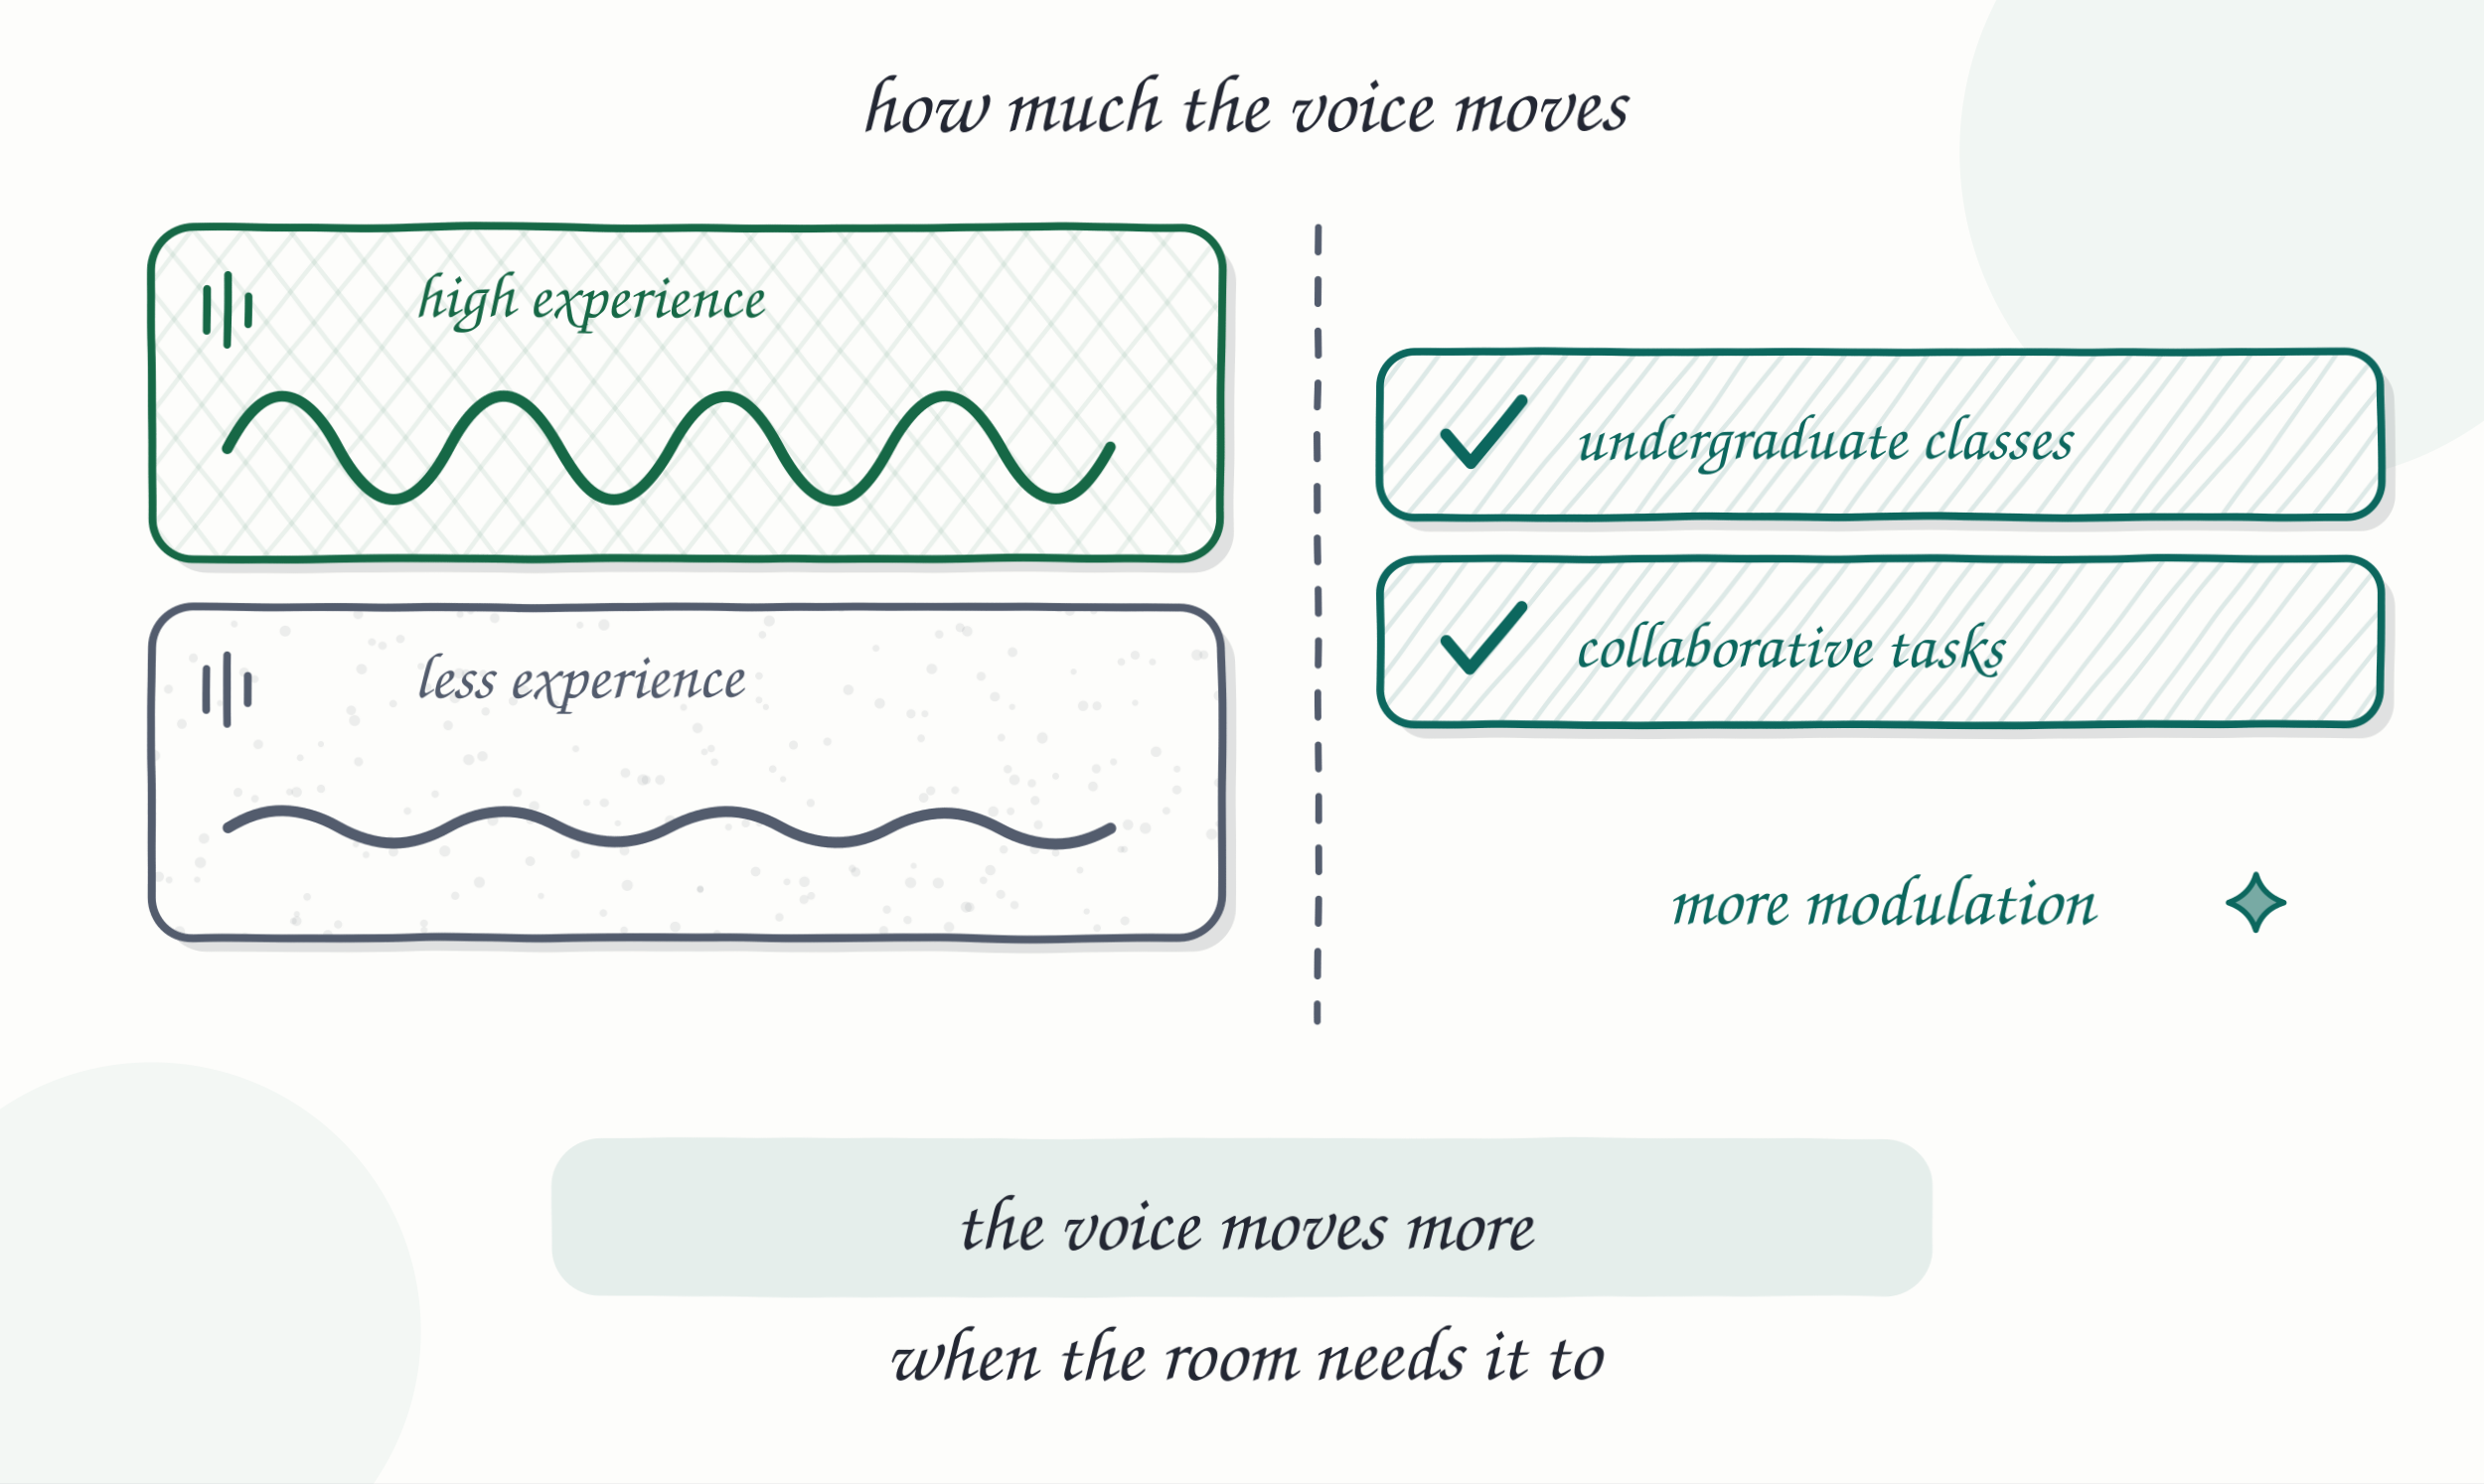
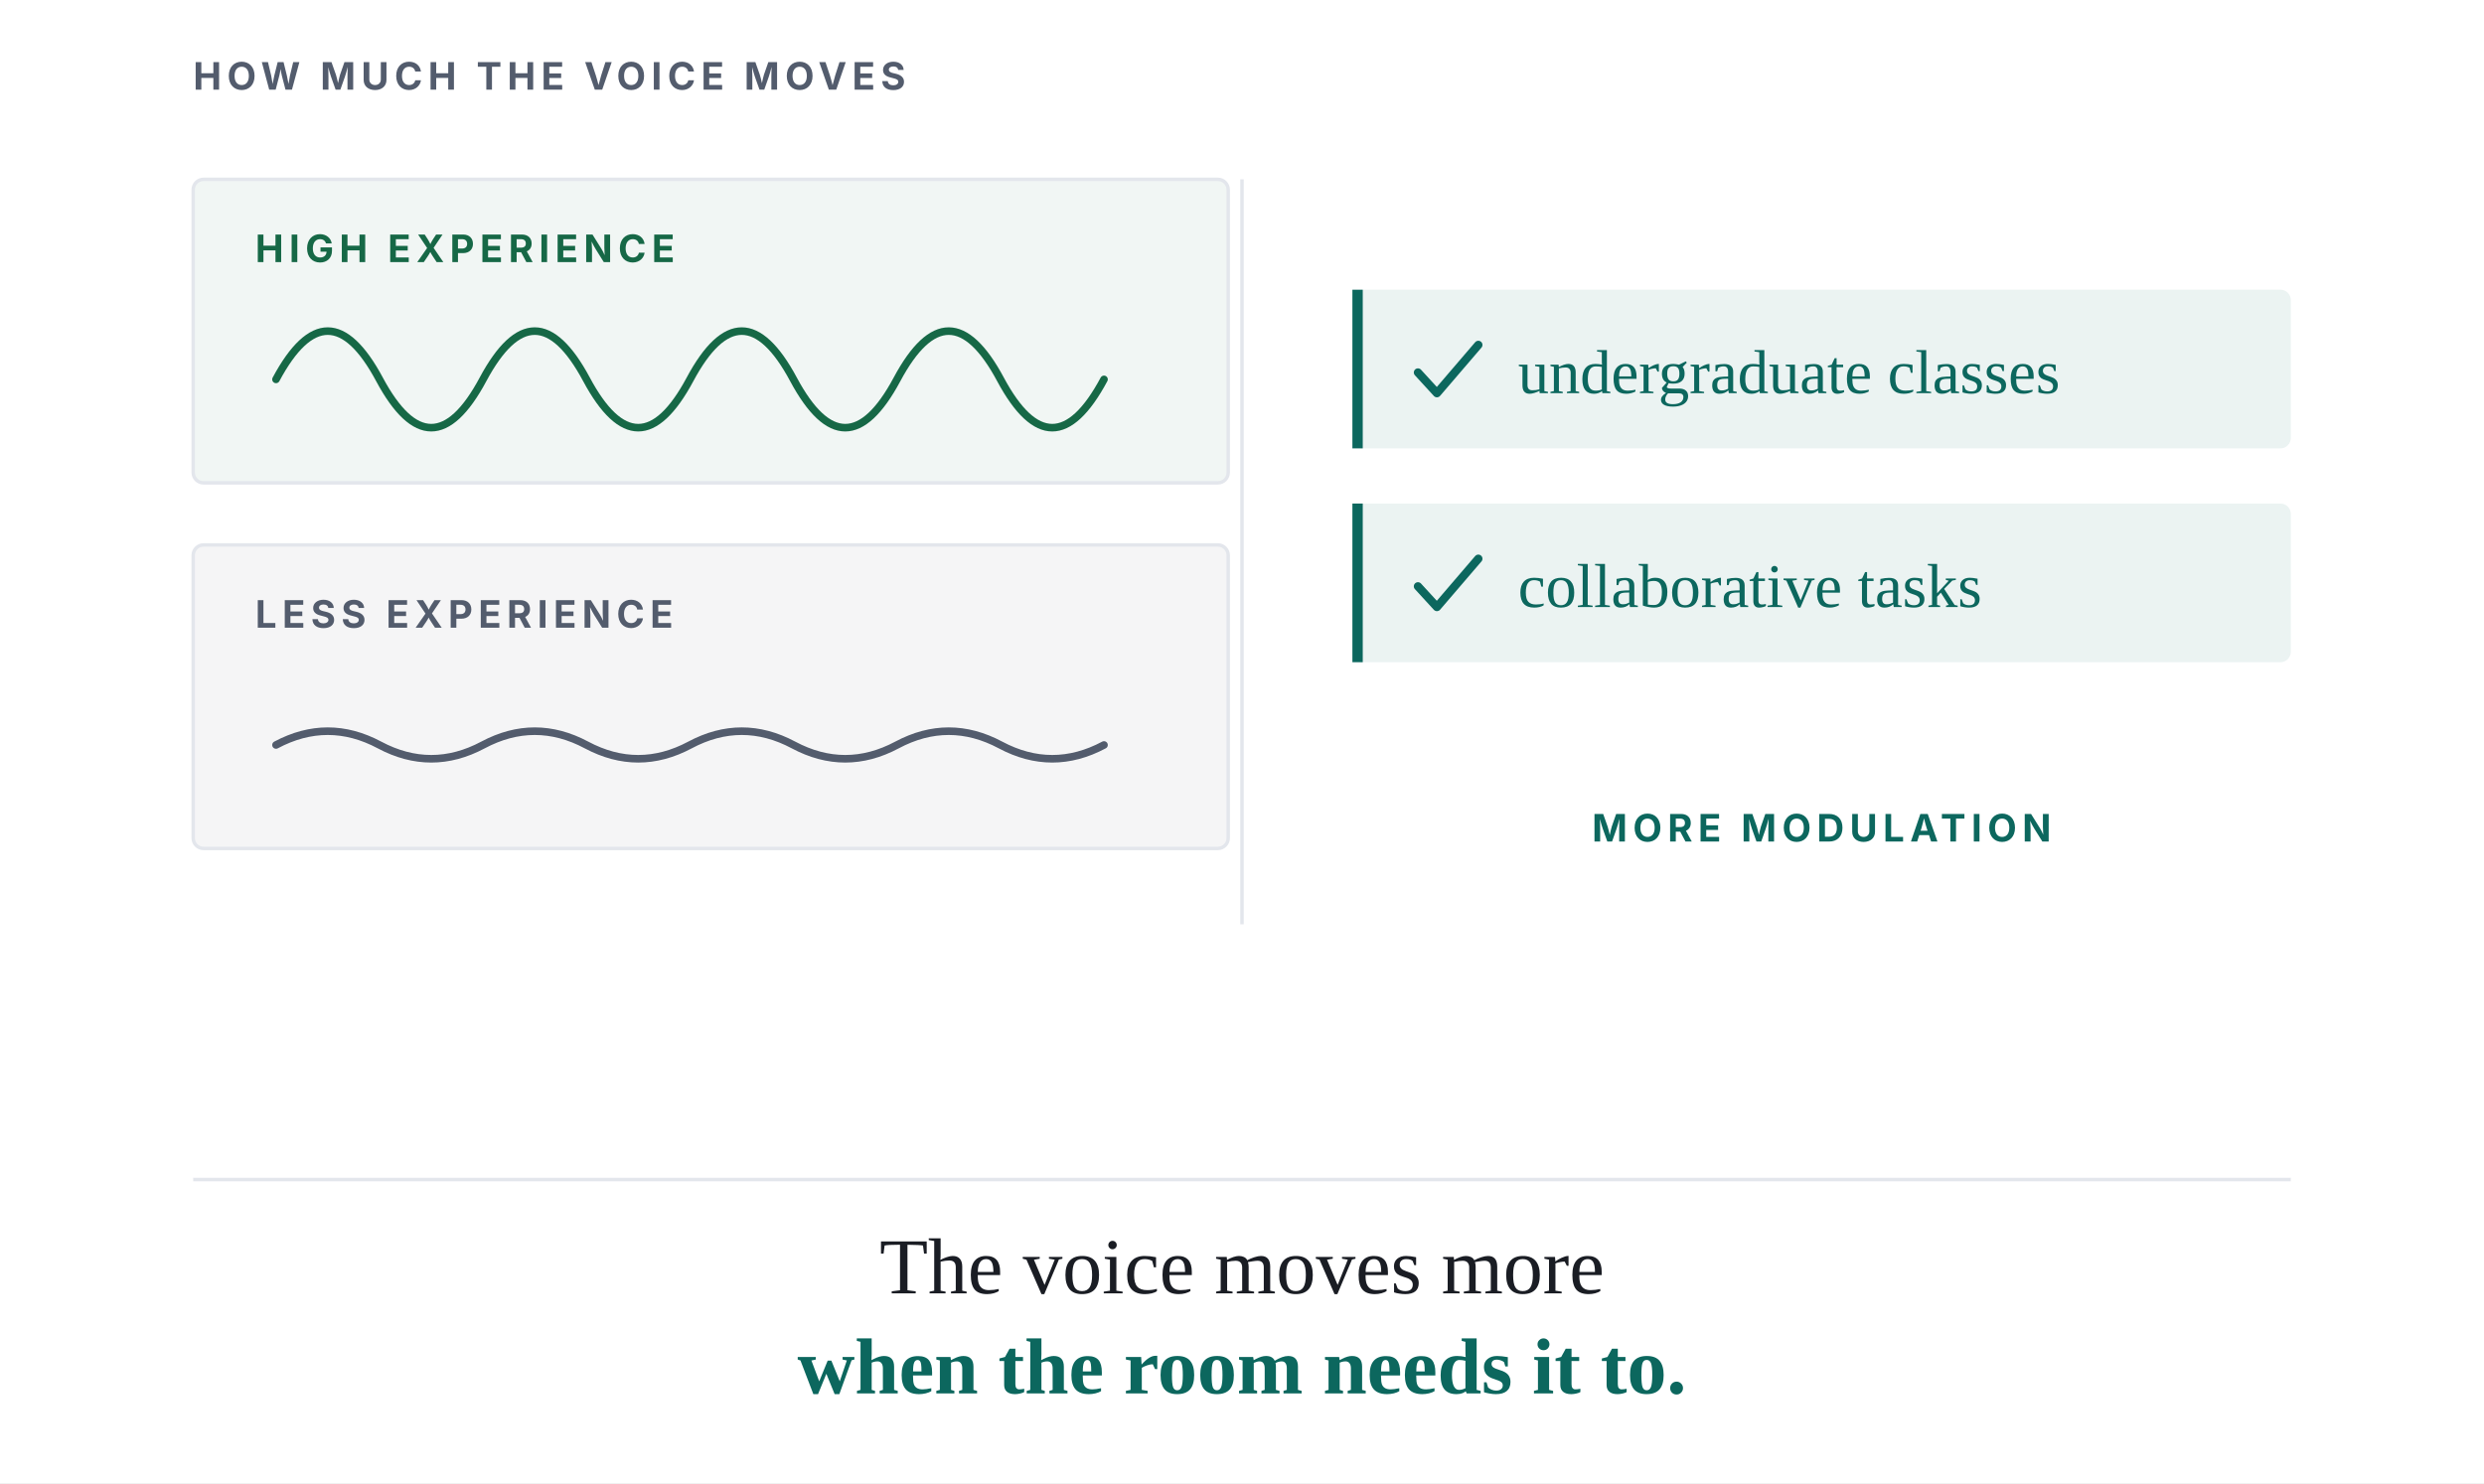
<svg xmlns="http://www.w3.org/2000/svg" class="wb" viewBox="0 0 720 430" role="img" aria-label="Loudness varied more in the speech of high-experience teachers, in undergraduate classes, and during collaborative tasks.">
-   <defs>
-     <filter id="rf136" x="-8%" y="-8%" width="116%" height="116%">
-       <feTurbulence type="fractalNoise" baseFrequency="0.018" numOctaves="3" seed="136" result="n" />
-       <feDisplacementMap in="SourceGraphic" in2="n" scale="1.4" xChannelSelector="R" yChannelSelector="G" />
-     </filter>
-     <marker id="ar136_232733" viewBox="0 0 12 12" refX="9" refY="6" markerWidth="6.5" markerHeight="6.5" orient="auto-start-reverse">
-       <path d="M1.5 1.5 L10 6 L1.5 10.5" fill="none" stroke="#232733" stroke-width="2" stroke-linecap="round" stroke-linejoin="round" />
-     </marker>
-     <marker id="ar136_6349ae" viewBox="0 0 12 12" refX="9" refY="6" markerWidth="6.5" markerHeight="6.5" orient="auto-start-reverse">
-       <path d="M1.5 1.5 L10 6 L1.5 10.5" fill="none" stroke="#6349ae" stroke-width="2" stroke-linecap="round" stroke-linejoin="round" />
-     </marker>
-     <marker id="ar136_225aa8" viewBox="0 0 12 12" refX="9" refY="6" markerWidth="6.5" markerHeight="6.5" orient="auto-start-reverse">
-       <path d="M1.5 1.5 L10 6 L1.5 10.5" fill="none" stroke="#225aa8" stroke-width="2" stroke-linecap="round" stroke-linejoin="round" />
-     </marker>
-     <marker id="ar136_0c675e" viewBox="0 0 12 12" refX="9" refY="6" markerWidth="6.5" markerHeight="6.5" orient="auto-start-reverse">
-       <path d="M1.5 1.5 L10 6 L1.5 10.5" fill="none" stroke="#0c675e" stroke-width="2" stroke-linecap="round" stroke-linejoin="round" />
-     </marker>
-     <marker id="ar136_166846" viewBox="0 0 12 12" refX="9" refY="6" markerWidth="6.5" markerHeight="6.5" orient="auto-start-reverse">
-       <path d="M1.5 1.5 L10 6 L1.5 10.5" fill="none" stroke="#166846" stroke-width="2" stroke-linecap="round" stroke-linejoin="round" />
-     </marker>
-     <marker id="ar136_785511" viewBox="0 0 12 12" refX="9" refY="6" markerWidth="6.5" markerHeight="6.5" orient="auto-start-reverse">
-       <path d="M1.5 1.5 L10 6 L1.5 10.5" fill="none" stroke="#785511" stroke-width="2" stroke-linecap="round" stroke-linejoin="round" />
-     </marker>
-     <marker id="ar136_a43245" viewBox="0 0 12 12" refX="9" refY="6" markerWidth="6.5" markerHeight="6.5" orient="auto-start-reverse">
-       <path d="M1.5 1.5 L10 6 L1.5 10.5" fill="none" stroke="#a43245" stroke-width="2" stroke-linecap="round" stroke-linejoin="round" />
-     </marker>
-     <marker id="ar136_535c6d" viewBox="0 0 12 12" refX="9" refY="6" markerWidth="6.5" markerHeight="6.5" orient="auto-start-reverse">
-       <path d="M1.5 1.5 L10 6 L1.5 10.5" fill="none" stroke="#535c6d" stroke-width="2" stroke-linecap="round" stroke-linejoin="round" />
-     </marker>
-   </defs>
-   <rect width="720" height="430" fill="#fdfdfb" />
-   <circle cx="664" cy="44" r="96" fill="#0c675e" fill-opacity="0.05" />
-   <circle cx="44" cy="386" r="78" fill="#0c675e" fill-opacity="0.04" />
-   <g filter="url(#rf136)">
-     <text x="360" y="38" text-anchor="middle" font-family="'Caveat','Bradley Hand',cursive" font-size="24" font-weight="600" fill="#232733">how much the voice moves</text>
-     <rect x="48" y="70" width="310" height="96" rx="12" fill="#232733" fill-opacity="0.13" />
-     <rect x="44" y="66" width="310" height="96" rx="12" fill="#fdfdfb" />
-     <clipPath id="h136_136_44_66">
-       <rect x="44" y="66" width="310" height="96" rx="12" />
-     </clipPath>
-     <g clip-path="url(#h136_136_44_66)" stroke="#166846" stroke-width="1.3" stroke-opacity="0.082" stroke-linecap="round">
-       <path d="M-31 161 L45 67" fill="none" />
-       <path d="M-17 163 L57 65" fill="none" />
-       <path d="M-3 163 L71 66" fill="none" />
-       <path d="M10 163 L86 66" fill="none" />
-       <path d="M23 162 L99 66" fill="none" />
-       <path d="M37 161 L113 66" fill="none" />
-       <path d="M49 162 L125 67" fill="none" />
-       <path d="M64 162 L138 65" fill="none" />
-       <path d="M77 161 L154 66" fill="none" />
-       <path d="M91 161 L166 65" fill="none" />
-       <path d="M103 162 L181 67" fill="none" />
-       <path d="M119 162 L193 65" fill="none" />
-       <path d="M133 163 L206 65" fill="none" />
-       <path d="M143 162 L220 66" fill="none" />
-       <path d="M159 162 L233 66" fill="none" />
-       <path d="M173 163 L247 67" fill="none" />
-       <path d="M184 162 L259 66" fill="none" />
-       <path d="M198 161 L272 65" fill="none" />
-       <path d="M213 162 L285 65" fill="none" />
-       <path d="M226 162 L300 65" fill="none" />
-       <path d="M240 163 L314 66" fill="none" />
-       <path d="M252 162 L327 65" fill="none" />
-       <path d="M266 163 L341 65" fill="none" />
-       <path d="M280 162 L354 67" fill="none" />
-       <path d="M294 161 L371 65" fill="none" />
-       <path d="M308 163 L384 66" fill="none" />
-       <path d="M323 162 L396 65" fill="none" />
-       <path d="M337 163 L410 65" fill="none" />
-       <path d="M350 161 L423 66" fill="none" />
-       <path d="M361 161 L436 67" fill="none" />
-       <path d="M373 162 L451 67" fill="none" />
-       <path d="M389 163 L461 66" fill="none" />
-       <path d="M402 162 L477 67" fill="none" />
-       <path d="M414 162 L491 66" fill="none" />
-       <path d="M428 163 L503 66" fill="none" />
-       <path d="M-30 161 L-106 67" fill="none" />
-       <path d="M-16 162 L-92 67" fill="none" />
-       <path d="M-2 161 L-79 65" fill="none" />
-       <path d="M12 162 L-64 66" fill="none" />
-       <path d="M25 161 L-51 66" fill="none" />
-       <path d="M38 163 L-36 66" fill="none" />
-       <path d="M53 163 L-23 66" fill="none" />
-       <path d="M64 162 L-9 67" fill="none" />
-       <path d="M79 162 L3 67" fill="none" />
-       <path d="M93 162 L18 65" fill="none" />
-       <path d="M106 163 L29 65" fill="none" />
-       <path d="M120 162 L44 66" fill="none" />
-       <path d="M133 162 L56 67" fill="none" />
-       <path d="M145 163 L69 65" fill="none" />
-       <path d="M159 161 L83 66" fill="none" />
-       <path d="M173 161 L98 66" fill="none" />
-       <path d="M184 161 L111 65" fill="none" />
-       <path d="M200 163 L125 67" fill="none" />
-       <path d="M212 162 L138 67" fill="none" />
-       <path d="M225 161 L151 67" fill="none" />
-       <path d="M240 162 L164 65" fill="none" />
-       <path d="M254 162 L179 67" fill="none" />
-       <path d="M265 163 L191 67" fill="none" />
-       <path d="M280 163 L203 66" fill="none" />
-       <path d="M292 161 L216 67" fill="none" />
-       <path d="M303 162 L229 66" fill="none" />
-       <path d="M316 162 L243 67" fill="none" />
-       <path d="M331 161 L257 66" fill="none" />
-       <path d="M344 161 L269 66" fill="none" />
-       <path d="M357 161 L282 65" fill="none" />
-       <path d="M373 161 L296 66" fill="none" />
-       <path d="M385 163 L309 66" fill="none" />
-       <path d="M397 163 L321 66" fill="none" />
-       <path d="M412 162 L334 67" fill="none" />
-       <path d="M424 162 L347 65" fill="none" />
-     </g>
-     <rect x="44" y="66" width="310" height="96" rx="12" fill="none" stroke="#166846" stroke-width="2.3" />
-     <text x="120" y="92" text-anchor="start" font-family="'Caveat','Bradley Hand',cursive" font-size="19" font-weight="600" fill="#166846">high experience</text>
-     <path d="M66 130 q16 -30 32 0 q16 30 32 0 q16 -30 32 0 q16 30 32 0 q16 -30 32 0 q16 30 32 0 q16 -30 32 0 q16 30 32 0" fill="none" stroke="#166846" stroke-width="3.2" stroke-linecap="round" stroke-linejoin="round" />
-     <path d="M60 84 l0 12 M66 80 l0 20 M72 86 l0 8" fill="none" stroke="#166846" stroke-width="2.2" stroke-linecap="round" stroke-linejoin="round" />
-     <rect x="48" y="180" width="310" height="96" rx="12" fill="#232733" fill-opacity="0.13" />
-     <rect x="44" y="176" width="310" height="96" rx="12" fill="#fdfdfb" />
-     <clipPath id="st136_137_44_176">
-       <rect x="44" y="176" width="310" height="96" rx="12" />
-     </clipPath>
-     <g clip-path="url(#st136_137_44_176)" fill="#535c6d" fill-opacity="0.1">
-       <circle cx="254" cy="188" r="1.0" />
-       <circle cx="154" cy="250" r="1.4" />
-       <circle cx="122" cy="193" r="1.0" />
-       <circle cx="265" cy="251" r="0.9" />
-       <circle cx="105" cy="194" r="1.5" />
-       <circle cx="83" cy="183" r="1.6" />
-       <circle cx="280" cy="263" r="1.6" />
-       <circle cx="267" cy="236" r="1.1" />
-       <circle cx="152" cy="200" r="1.6" />
-       <circle cx="141" cy="206" r="1.2" />
-       <circle cx="351" cy="242" r="1.6" />
-       <circle cx="71" cy="272" r="1.5" />
-       <circle cx="140" cy="219" r="1.5" />
-       <circle cx="334" cy="192" r="1.0" />
-       <circle cx="244" cy="176" r="1.5" />
-       <circle cx="306" cy="247" r="1.1" />
-       <circle cx="221" cy="184" r="1.1" />
-       <circle cx="326" cy="267" r="1.3" />
-       <circle cx="220" cy="239" r="1.0" />
-       <circle cx="87" cy="220" r="1.0" />
-       <circle cx="292" cy="223" r="1.2" />
-       <circle cx="49" cy="200" r="1.3" />
-       <circle cx="103" cy="245" r="0.9" />
-       <circle cx="224" cy="223" r="1.1" />
-       <circle cx="86" cy="265" r="0.9" />
-       <circle cx="247" cy="252" r="1.1" />
-       <circle cx="150" cy="176" r="1.4" />
-       <circle cx="299" cy="227" r="1.2" />
-       <circle cx="140" cy="195" r="1.1" />
-       <circle cx="293" cy="189" r="1.4" />
-       <circle cx="277" cy="229" r="1.1" />
-       <circle cx="126" cy="230" r="1.1" />
-       <circle cx="280" cy="183" r="1.5" />
-       <circle cx="233" cy="261" r="1.3" />
-       <circle cx="56" cy="191" r="1.3" />
-       <circle cx="329" cy="204" r="0.9" />
-       <circle cx="314" cy="205" r="1.5" />
-       <circle cx="347" cy="190" r="1.6" />
-       <circle cx="177" cy="245" r="0.9" />
-       <circle cx="64" cy="204" r="0.9" />
-       <circle cx="136" cy="220" r="1.6" />
-       <circle cx="302" cy="214" r="1.6" />
-       <circle cx="123" cy="270" r="1.0" />
-       <circle cx="104" cy="178" r="1.4" />
-       <circle cx="133" cy="195" r="1.5" />
-       <circle cx="323" cy="221" r="1.0" />
-       <circle cx="220" cy="196" r="1.1" />
-       <circle cx="268" cy="231" r="1.4" />
-       <circle cx="306" cy="225" r="1.0" />
-       <circle cx="155" cy="234" r="1.5" />
-       <circle cx="248" cy="253" r="1.4" />
-       <circle cx="45" cy="219" r="1.6" />
-       <circle cx="325" cy="192" r="1.1" />
-       <circle cx="318" cy="223" r="1.3" />
-       <circle cx="353" cy="202" r="1.5" />
-       <circle cx="288" cy="202" r="1.4" />
-       <circle cx="130" cy="210" r="1.4" />
-       <circle cx="175" cy="233" r="1.3" />
-       <circle cx="216" cy="239" r="1.2" />
-       <circle cx="256" cy="270" r="1.3" />
-       <circle cx="75" cy="216" r="1.4" />
-       <circle cx="175" cy="181" r="1.6" />
-       <circle cx="52" cy="270" r="1.6" />
-       <circle cx="264" cy="256" r="1.6" />
-       <circle cx="69" cy="230" r="1.3" />
-       <circle cx="86" cy="230" r="1.5" />
-       <circle cx="182" cy="257" r="1.6" />
-       <circle cx="123" cy="268" r="1.1" />
-       <circle cx="233" cy="256" r="1.5" />
-       <circle cx="191" cy="226" r="1.4" />
-       <circle cx="270" cy="229" r="1.3" />
-       <circle cx="317" cy="177" r="1.1" />
-       <circle cx="235" cy="233" r="1.2" />
-       <circle cx="161" cy="204" r="1.2" />
-       <circle cx="325" cy="246" r="1.0" />
-       <circle cx="89" cy="260" r="1.1" />
-       <circle cx="349" cy="190" r="1.3" />
-       <circle cx="132" cy="260" r="1.2" />
-       <circle cx="300" cy="246" r="1.4" />
-       <circle cx="167" cy="217" r="1.0" />
-       <circle cx="326" cy="246" r="1.0" />
-       <circle cx="228" cy="256" r="1.0" />
-       <circle cx="135" cy="195" r="1.2" />
-       <circle cx="315" cy="264" r="0.9" />
-       <circle cx="106" cy="248" r="1.0" />
-       <circle cx="285" cy="255" r="1.1" />
-       <circle cx="187" cy="226" r="1.3" />
-       <circle cx="327" cy="239" r="1.5" />
-       <circle cx="235" cy="260" r="1.1" />
-       <circle cx="353" cy="239" r="0.9" />
-       <circle cx="114" cy="247" r="1.4" />
-       <circle cx="290" cy="214" r="1.1" />
-       <circle cx="124" cy="199" r="1.1" />
-       <circle cx="179" cy="239" r="0.9" />
-       <circle cx="272" cy="256" r="1.6" />
-       <circle cx="203" cy="258" r="1.0" />
-       <circle cx="58" cy="250" r="1.6" />
-       <circle cx="103" cy="209" r="1.6" />
-       <circle cx="186" cy="199" r="0.9" />
-       <circle cx="272" cy="184" r="1.2" />
-       <circle cx="301" cy="239" r="1.3" />
-       <circle cx="143" cy="179" r="1.4" />
-       <circle cx="246" cy="200" r="1.5" />
-       <circle cx="294" cy="226" r="1.5" />
-       <circle cx="129" cy="247" r="1.6" />
-       <circle cx="281" cy="263" r="1.4" />
-       <circle cx="226" cy="266" r="1.2" />
-       <circle cx="196" cy="269" r="1.5" />
-       <circle cx="113" cy="244" r="1.6" />
-       <circle cx="104" cy="221" r="1.3" />
-       <circle cx="111" cy="187" r="1.2" />
-       <circle cx="338" cy="235" r="1.1" />
-       <circle cx="341" cy="229" r="1.3" />
-       <circle cx="284" cy="196" r="1.3" />
-       <circle cx="353" cy="227" r="1.3" />
-       <circle cx="329" cy="190" r="1.3" />
-       <circle cx="181" cy="270" r="1.1" />
-       <circle cx="86" cy="267" r="1.4" />
-       <circle cx="154" cy="238" r="1.3" />
-       <circle cx="68" cy="181" r="1.0" />
-       <circle cx="202" cy="211" r="1.5" />
-       <circle cx="294" cy="262" r="1.2" />
-       <circle cx="207" cy="221" r="1.1" />
-       <circle cx="290" cy="259" r="1.3" />
-       <circle cx="143" cy="238" r="1.6" />
-       <circle cx="287" cy="252" r="1.5" />
-       <circle cx="194" cy="238" r="1.5" />
-       <circle cx="181" cy="224" r="1.4" />
-       <circle cx="139" cy="256" r="1.6" />
-       <circle cx="313" cy="252" r="1.0" />
-       <circle cx="136" cy="177" r="1.0" />
-       <circle cx="318" cy="269" r="1.1" />
-       <circle cx="46" cy="254" r="1.5" />
-       <circle cx="49" cy="255" r="1.0" />
-       <circle cx="227" cy="226" r="0.9" />
-       <circle cx="93" cy="216" r="0.9" />
-       <circle cx="57" cy="255" r="0.9" />
-       <circle cx="223" cy="180" r="1.6" />
-       <circle cx="220" cy="203" r="1.0" />
-       <circle cx="318" cy="205" r="1.3" />
-       <circle cx="293" cy="205" r="0.9" />
-       <circle cx="102" cy="206" r="1.4" />
-       <circle cx="300" cy="232" r="1.3" />
-       <circle cx="310" cy="177" r="1.5" />
-       <circle cx="167" cy="248" r="1.3" />
-       <circle cx="257" cy="264" r="1.2" />
-       <circle cx="219" cy="253" r="1.4" />
-       <circle cx="264" cy="207" r="1.3" />
-       <circle cx="108" cy="186" r="1.1" />
-       <circle cx="240" cy="215" r="1.2" />
-       <circle cx="267" cy="214" r="1.1" />
-       <circle cx="206" cy="217" r="1.1" />
-       <circle cx="222" cy="205" r="0.9" />
-       <circle cx="149" cy="203" r="1.3" />
-       <circle cx="208" cy="271" r="1.1" />
-       <circle cx="204" cy="218" r="1.0" />
-       <circle cx="93" cy="229" r="1.2" />
-       <circle cx="275" cy="269" r="1.5" />
-       <circle cx="175" cy="265" r="1.1" />
-       <circle cx="118" cy="235" r="1.1" />
-       <circle cx="268" cy="207" r="1.0" />
-       <circle cx="98" cy="268" r="1.2" />
-       <circle cx="59" cy="243" r="1.5" />
-       <circle cx="335" cy="218" r="1.5" />
-       <circle cx="307" cy="176" r="1.5" />
-       <circle cx="317" cy="228" r="1.4" />
-       <circle cx="255" cy="204" r="1.5" />
-       <circle cx="116" cy="185" r="1.2" />
-       <circle cx="198" cy="205" r="1.0" />
-       <circle cx="168" cy="181" r="1.0" />
-       <circle cx="332" cy="240" r="1.6" />
-       <circle cx="311" cy="195" r="0.9" />
-       <circle cx="114" cy="204" r="1.1" />
-       <circle cx="133" cy="178" r="1.0" />
-       <circle cx="270" cy="194" r="1.5" />
-       <circle cx="157" cy="260" r="0.9" />
-       <circle cx="74" cy="232" r="1.1" />
-       <circle cx="71" cy="195" r="1.4" />
-       <circle cx="85" cy="267" r="1.0" />
-       <circle cx="288" cy="235" r="1.5" />
-       <circle cx="211" cy="240" r="1.0" />
-       <circle cx="53" cy="210" r="1.4" />
-       <circle cx="263" cy="267" r="1.2" />
-       <circle cx="84" cy="230" r="1.0" />
-       <circle cx="132" cy="202" r="1.6" />
-       <circle cx="230" cy="216" r="1.3" />
-       <circle cx="186" cy="226" r="1.6" />
-       <circle cx="278" cy="182" r="1.3" />
-       <circle cx="170" cy="233" r="1.0" />
-       <circle cx="341" cy="223" r="1.0" />
-       <circle cx="74" cy="197" r="1.1" />
-       <circle cx="293" cy="235" r="1.1" />
-       <circle cx="291" cy="246" r="1.2" />
-       <circle cx="95" cy="271" r="1.4" />
-       <circle cx="203" cy="258" r="1.0" />
-       <circle cx="150" cy="230" r="1.3" />
-       <circle cx="348" cy="176" r="1.0" />
-       <circle cx="181" cy="247" r="1.4" />
-     </g>
-     <rect x="44" y="176" width="310" height="96" rx="12" fill="none" stroke="#535c6d" stroke-width="2.3" />
-     <text x="120" y="202" text-anchor="start" font-family="'Caveat','Bradley Hand',cursive" font-size="19" font-weight="600" fill="#535c6d">less experience</text>
-     <path d="M66 240 q16 -9 32 0 q16 9 32 0 q16 -9 32 0 q16 9 32 0 q16 -9 32 0 q16 9 32 0 q16 -9 32 0 q16 9 32 0" fill="none" stroke="#535c6d" stroke-width="3.2" stroke-linecap="round" stroke-linejoin="round" />
-     <path d="M60 194 l0 12 M66 190 l0 20 M72 196 l0 8" fill="none" stroke="#535c6d" stroke-width="2.2" stroke-linecap="round" stroke-linejoin="round" />
-     <path d="M382 66 L382 296" fill="none" stroke="#535c6d" stroke-width="2.0" stroke-linecap="round" stroke-linejoin="round" stroke-dasharray="7 8" />
-     <rect x="404" y="106" width="290" height="48" rx="10" fill="#232733" fill-opacity="0.13" />
-     <rect x="400" y="102" width="290" height="48" rx="10" fill="#fdfdfb" />
-     <clipPath id="h136_136_400_102">
-       <rect x="400" y="102" width="290" height="48" rx="10" />
-     </clipPath>
-     <g clip-path="url(#h136_136_400_102)" stroke="#0c675e" stroke-width="1.3" stroke-opacity="0.13" stroke-linecap="round">
-       <path d="M363 149 L401 103" fill="none" />
-       <path d="M372 151 L409 101" fill="none" />
-       <path d="M381 151 L418 102" fill="none" />
-       <path d="M390 151 L429 102" fill="none" />
-       <path d="M398 150 L437 102" fill="none" />
-       <path d="M408 149 L447 102" fill="none" />
-       <path d="M416 150 L454 103" fill="none" />
-       <path d="M426 150 L462 101" fill="none" />
-       <path d="M435 149 L474 102" fill="none" />
-       <path d="M444 149 L482 101" fill="none" />
-       <path d="M452 150 L492 103" fill="none" />
-       <path d="M463 150 L499 101" fill="none" />
-       <path d="M473 151 L508 101" fill="none" />
-       <path d="M478 150 L518 102" fill="none" />
-       <path d="M490 150 L526 102" fill="none" />
-       <path d="M499 151 L535 103" fill="none" />
-       <path d="M506 150 L543 102" fill="none" />
-       <path d="M515 149 L552 101" fill="none" />
-       <path d="M526 150 L560 101" fill="none" />
-       <path d="M534 150 L570 101" fill="none" />
-       <path d="M543 151 L580 102" fill="none" />
-       <path d="M551 150 L588 101" fill="none" />
-       <path d="M561 151 L598 101" fill="none" />
-       <path d="M570 150 L607 103" fill="none" />
-       <path d="M579 149 L619 101" fill="none" />
-       <path d="M589 151 L627 102" fill="none" />
-       <path d="M599 150 L635 101" fill="none" />
-       <path d="M609 151 L645 101" fill="none" />
-       <path d="M618 149 L653 102" fill="none" />
-       <path d="M624 149 L662 103" fill="none" />
-       <path d="M631 150 L672 103" fill="none" />
-       <path d="M643 151 L678 102" fill="none" />
-       <path d="M651 150 L689 103" fill="none" />
-       <path d="M659 150 L699 102" fill="none" />
-       <path d="M669 151 L706 102" fill="none" />
-       <path d="M680 149 L717 103" fill="none" />
-       <path d="M689 150 L726 103" fill="none" />
-       <path d="M699 149 L735 101" fill="none" />
-       <path d="M708 150 L745 102" fill="none" />
-       <path d="M717 149 L754 102" fill="none" />
-       <path d="M725 151 L764 102" fill="none" />
-     </g>
-     <rect x="400" y="102" width="290" height="48" rx="10" fill="none" stroke="#0c675e" stroke-width="2.2" />
-     <path d="M419 126 l7 8 l15 -18" fill="none" stroke="#0c675e" stroke-width="3.4" stroke-linecap="round" stroke-linejoin="round" />
-     <text x="456" y="133" text-anchor="start" font-family="'Caveat','Bradley Hand',cursive" font-size="19" font-weight="600" fill="#0c675e">undergraduate classes</text>
-     <rect x="404" y="166" width="290" height="48" rx="10" fill="#232733" fill-opacity="0.13" />
-     <rect x="400" y="162" width="290" height="48" rx="10" fill="#fdfdfb" />
-     <clipPath id="h136_137_400_162">
-       <rect x="400" y="162" width="290" height="48" rx="10" />
-     </clipPath>
-     <g clip-path="url(#h136_137_400_162)" stroke="#0c675e" stroke-width="1.3" stroke-opacity="0.13" stroke-linecap="round">
-       <path d="M361 209 L400 162" fill="none" />
-       <path d="M371 210 L410 162" fill="none" />
-       <path d="M380 210 L417 163" fill="none" />
-       <path d="M391 210 L426 161" fill="none" />
-       <path d="M397 211 L436 161" fill="none" />
-       <path d="M409 210 L446 162" fill="none" />
-       <path d="M415 210 L454 162" fill="none" />
-       <path d="M424 209 L464 163" fill="none" />
-       <path d="M435 209 L472 161" fill="none" />
-       <path d="M443 211 L481 161" fill="none" />
-       <path d="M451 209 L488 161" fill="none" />
-       <path d="M462 209 L498 162" fill="none" />
-       <path d="M470 210 L507 163" fill="none" />
-       <path d="M479 209 L516 162" fill="none" />
-       <path d="M489 210 L528 163" fill="none" />
-       <path d="M499 211 L537 161" fill="none" />
-       <path d="M510 209 L547 162" fill="none" />
-       <path d="M517 209 L556 161" fill="none" />
-       <path d="M527 209 L564 161" fill="none" />
-       <path d="M535 211 L572 163" fill="none" />
-       <path d="M544 209 L581 162" fill="none" />
-       <path d="M552 211 L591 161" fill="none" />
-       <path d="M562 209 L599 161" fill="none" />
-       <path d="M570 209 L606 161" fill="none" />
-       <path d="M579 210 L615 163" fill="none" />
-       <path d="M590 211 L627 163" fill="none" />
-       <path d="M597 211 L637 163" fill="none" />
-       <path d="M608 209 L645 162" fill="none" />
-       <path d="M619 210 L655 162" fill="none" />
-       <path d="M626 211 L663 161" fill="none" />
-       <path d="M635 211 L672 162" fill="none" />
-       <path d="M644 211 L684 161" fill="none" />
-       <path d="M652 210 L690 163" fill="none" />
-       <path d="M662 209 L702 163" fill="none" />
-       <path d="M671 211 L709 162" fill="none" />
-       <path d="M682 209 L717 161" fill="none" />
-       <path d="M691 210 L727 162" fill="none" />
-       <path d="M700 210 L737 162" fill="none" />
-       <path d="M708 211 L748 162" fill="none" />
-       <path d="M717 210 L756 161" fill="none" />
-       <path d="M728 209 L765 163" fill="none" />
-     </g>
-     <rect x="400" y="162" width="290" height="48" rx="10" fill="none" stroke="#0c675e" stroke-width="2.2" />
-     <path d="M419 186 l7 8 l15 -18" fill="none" stroke="#0c675e" stroke-width="3.4" stroke-linecap="round" stroke-linejoin="round" />
-     <text x="456" y="193" text-anchor="start" font-family="'Caveat','Bradley Hand',cursive" font-size="19" font-weight="600" fill="#0c675e">collaborative tasks</text>
-     <text x="545" y="268" text-anchor="middle" font-family="'Caveat','Bradley Hand',cursive" font-size="21" font-weight="600" fill="#0c675e">more modulation</text>
-     <path d="M654.0 254.0 Q655.8 259.9 662.0 262.0 Q655.8 264.1 654.0 270.0 Q652.2 264.1 646.0 262.0 Q652.2 259.9 654.0 254.0 Z" fill="#0c675e" fill-opacity=".55" stroke="#0c675e" stroke-width="1.6" stroke-linejoin="round" />
-     <rect x="160.0" y="330" width="400" height="46" rx="14" fill="#0c675e" fill-opacity="0.1" />
-     <text x="360" y="362" text-anchor="middle" font-family="'Caveat','Bradley Hand',cursive" font-size="23" font-weight="600" fill="#232733">the voice moves more</text>
-     <text x="360" y="400" text-anchor="middle" font-family="'Caveat','Bradley Hand',cursive" font-size="23" font-weight="600" fill="#232733">when the room needs it to</text>
-   </g>
+   <rect width="720" height="430" fill="#ffffff" />
+   <text x="56" y="26" text-anchor="start" font-family="Inter,-apple-system,'Helvetica Neue',system-ui,sans-serif" font-size="11" font-weight="700" fill="#535c6d" letter-spacing="1.6">HOW MUCH THE VOICE MOVES</text>
+   <rect x="56" y="52" width="300" height="88" rx="3" fill="#166846" fill-opacity="0.06" />
+   <rect x="56" y="52" width="300" height="88" rx="3" fill="none" stroke="#e3e6ec" stroke-width="1" />
+   <text x="74" y="76" text-anchor="start" font-family="Inter,-apple-system,'Helvetica Neue',system-ui,sans-serif" font-size="11" font-weight="700" fill="#166846" letter-spacing="1.6">HIGH EXPERIENCE</text>
+   <path d="M80 110 q15 -28 30 0 q15 28 30 0 q15 -28 30 0 q15 28 30 0 q15 -28 30 0 q15 28 30 0 q15 -28 30 0 q15 28 30 0" fill="none" stroke="#166846" stroke-width="2.2" stroke-linecap="round" stroke-linejoin="round" />
+   <rect x="56" y="158" width="300" height="88" rx="3" fill="#535c6d" fill-opacity="0.06" />
+   <rect x="56" y="158" width="300" height="88" rx="3" fill="none" stroke="#e3e6ec" stroke-width="1" />
+   <text x="74" y="182" text-anchor="start" font-family="Inter,-apple-system,'Helvetica Neue',system-ui,sans-serif" font-size="11" font-weight="700" fill="#535c6d" letter-spacing="1.6">LESS EXPERIENCE</text>
+   <path d="M80 216 q15 -8 30 0 q15 8 30 0 q15 -8 30 0 q15 8 30 0 q15 -8 30 0 q15 8 30 0 q15 -8 30 0 q15 8 30 0" fill="none" stroke="#535c6d" stroke-width="2.2" stroke-linecap="round" stroke-linejoin="round" />
+   <path d="M360.0 52 V268" fill="none" stroke="#e3e6ec" stroke-width="1" stroke-linecap="butt" stroke-linejoin="round" />
+   <rect x="392" y="84" width="272" height="46" rx="3" fill="#0c675e" fill-opacity="0.08" />
+   <path d="M393.5 84 V130" fill="none" stroke="#0c675e" stroke-width="3" stroke-linecap="butt" stroke-linejoin="round" />
+   <path d="M411.0 108 l5.5 6.0 l12.0 -14.0" fill="none" stroke="#0c675e" stroke-width="2.4" stroke-linecap="round" stroke-linejoin="round" />
+   <text x="440" y="114" text-anchor="start" font-family="Fraunces,Georgia,'Times New Roman',serif" font-size="18" font-weight="500" fill="#0c675e">undergraduate classes</text>
+   <rect x="392" y="146" width="272" height="46" rx="3" fill="#0c675e" fill-opacity="0.08" />
+   <path d="M393.5 146 V192" fill="none" stroke="#0c675e" stroke-width="3" stroke-linecap="butt" stroke-linejoin="round" />
+   <path d="M411.0 170 l5.5 6.0 l12.0 -14.0" fill="none" stroke="#0c675e" stroke-width="2.4" stroke-linecap="round" stroke-linejoin="round" />
+   <text x="440" y="176" text-anchor="start" font-family="Fraunces,Georgia,'Times New Roman',serif" font-size="18" font-weight="500" fill="#0c675e">collaborative tasks</text>
+   <text x="528" y="244" text-anchor="middle" font-family="Inter,-apple-system,'Helvetica Neue',system-ui,sans-serif" font-size="11" font-weight="700" fill="#0c675e" letter-spacing="1.6">MORE MODULATION</text>
+   <path d="M56 342 H664" fill="none" stroke="#e3e6ec" stroke-width="1" stroke-linecap="butt" stroke-linejoin="round" />
+   <text x="360.0" y="375" text-anchor="middle" font-family="Fraunces,Georgia,'Times New Roman',serif" font-size="23" font-weight="500" fill="#1a1d24">The voice moves more</text>
+   <text x="360.0" y="404" text-anchor="middle" font-family="Fraunces,Georgia,'Times New Roman',serif" font-size="23" font-weight="600" fill="#0c675e">when the room needs it to.</text>
</svg>
